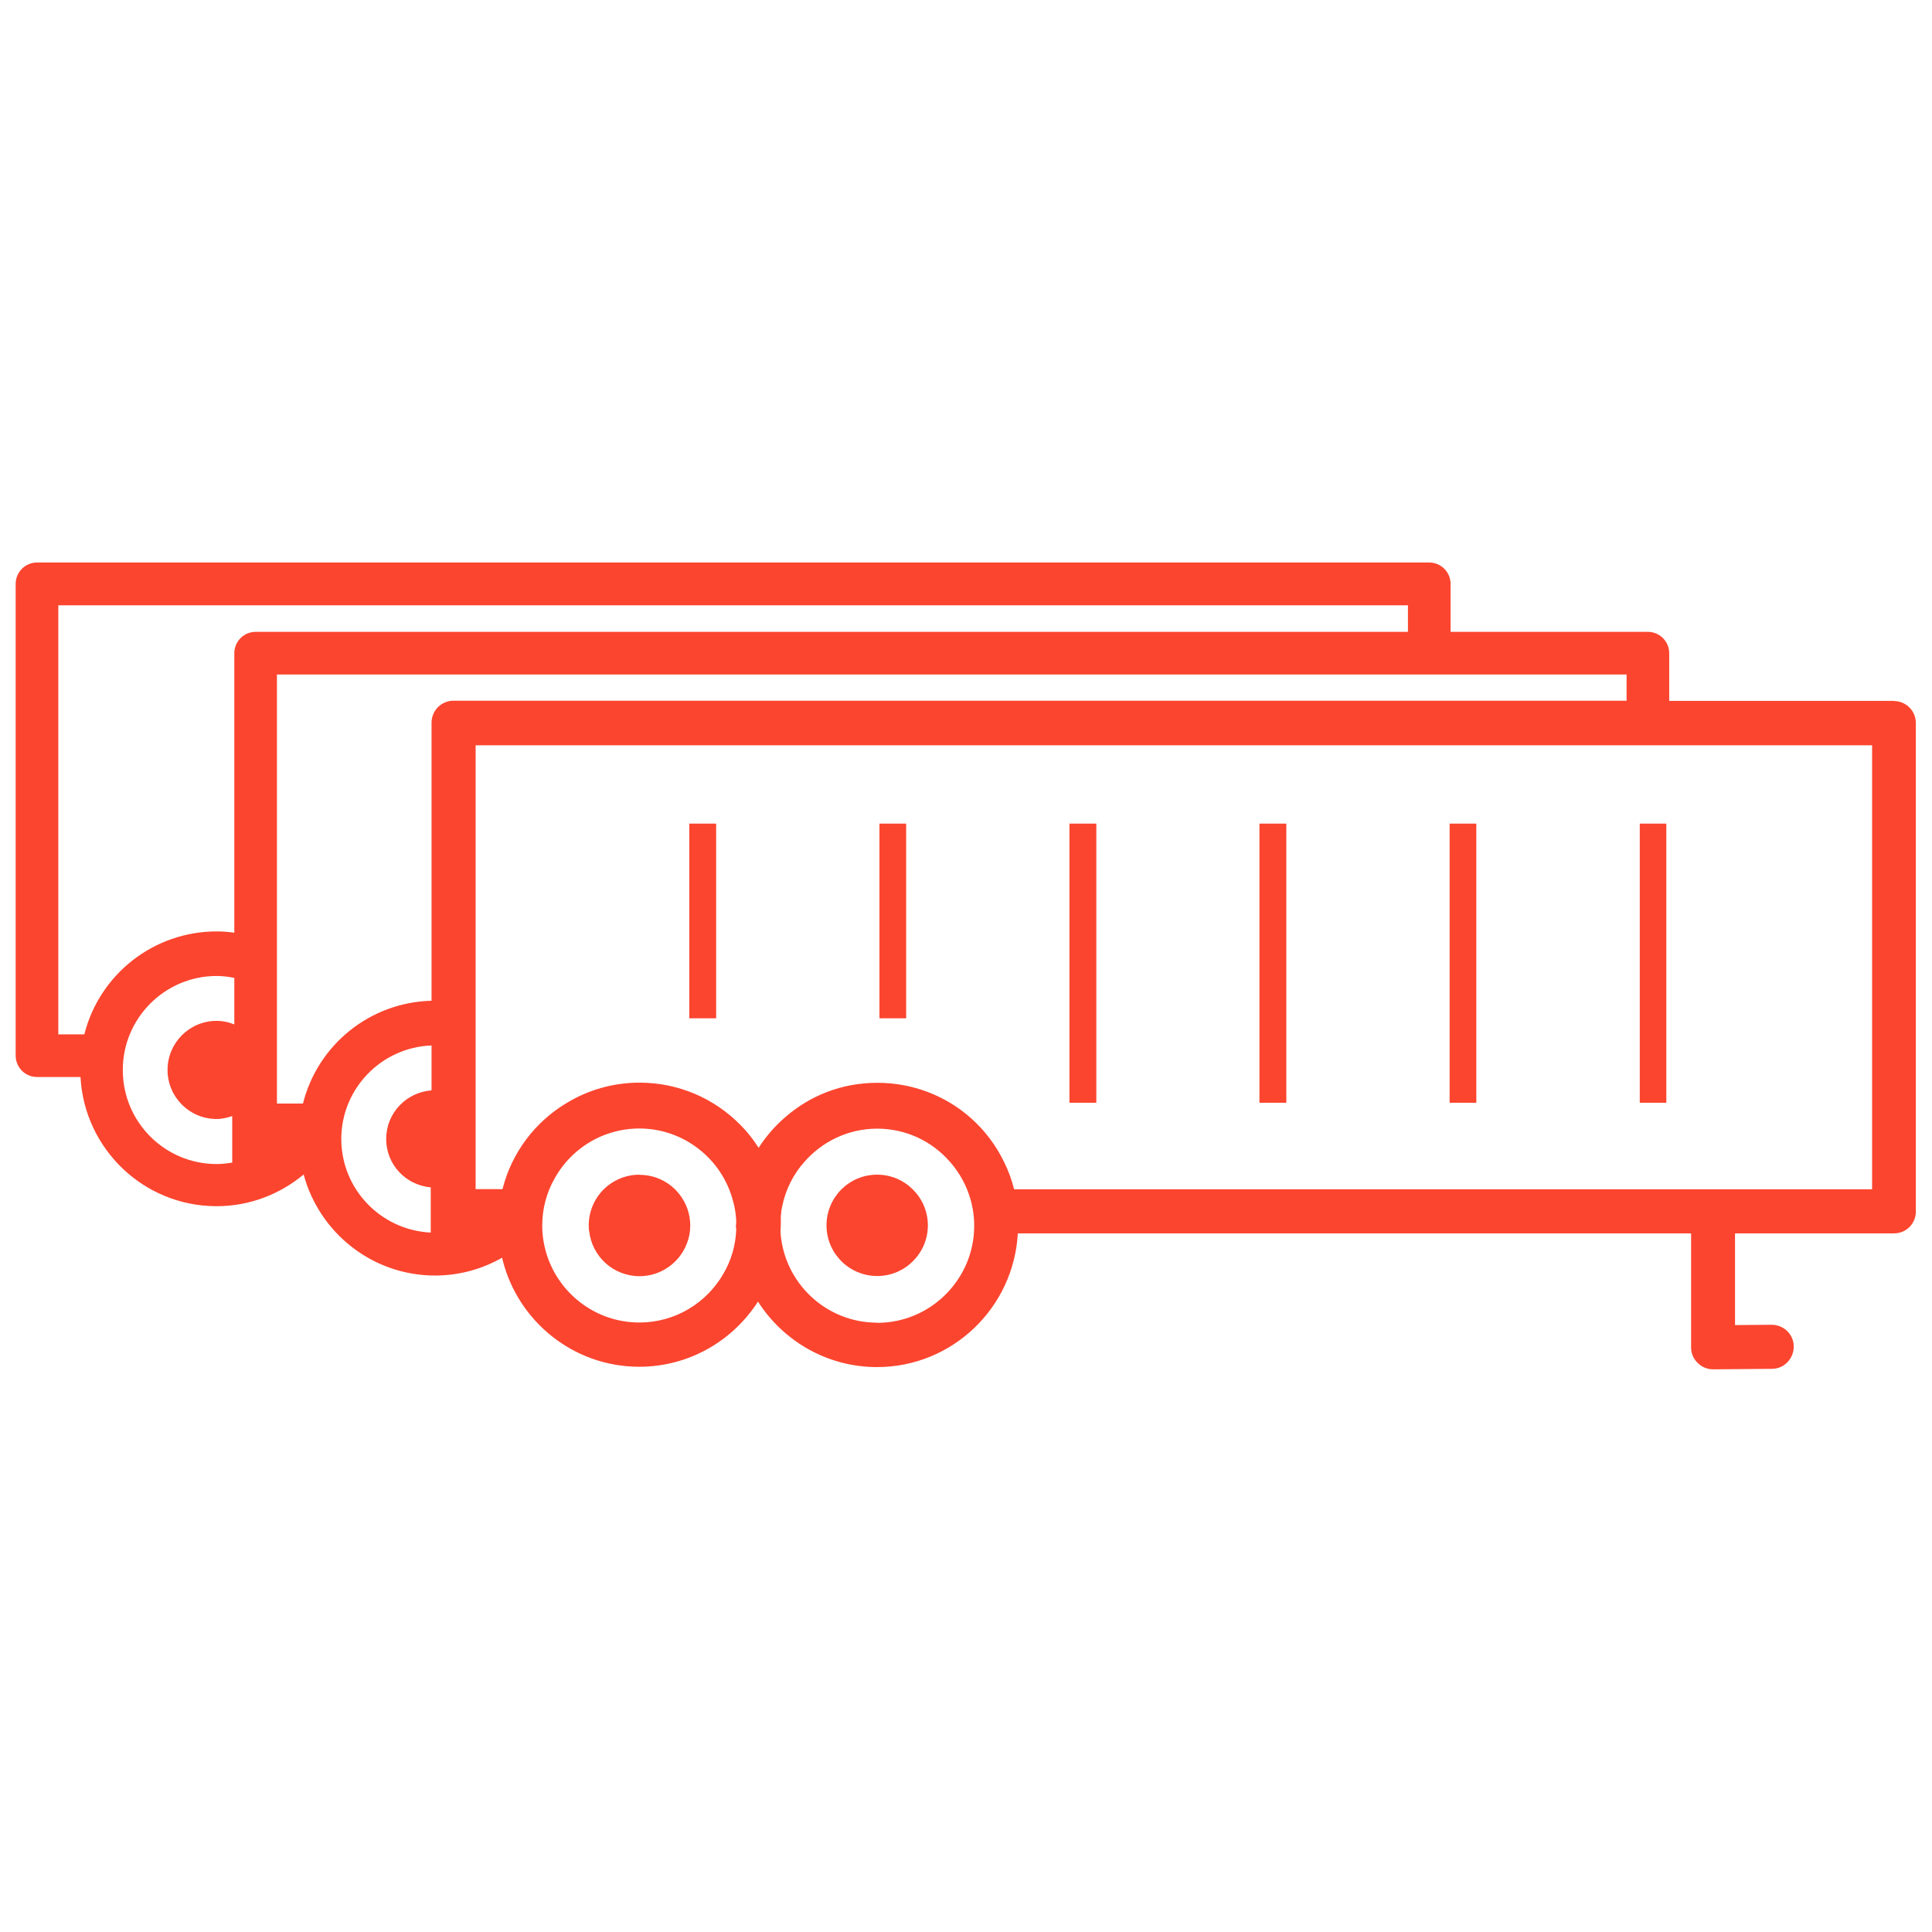
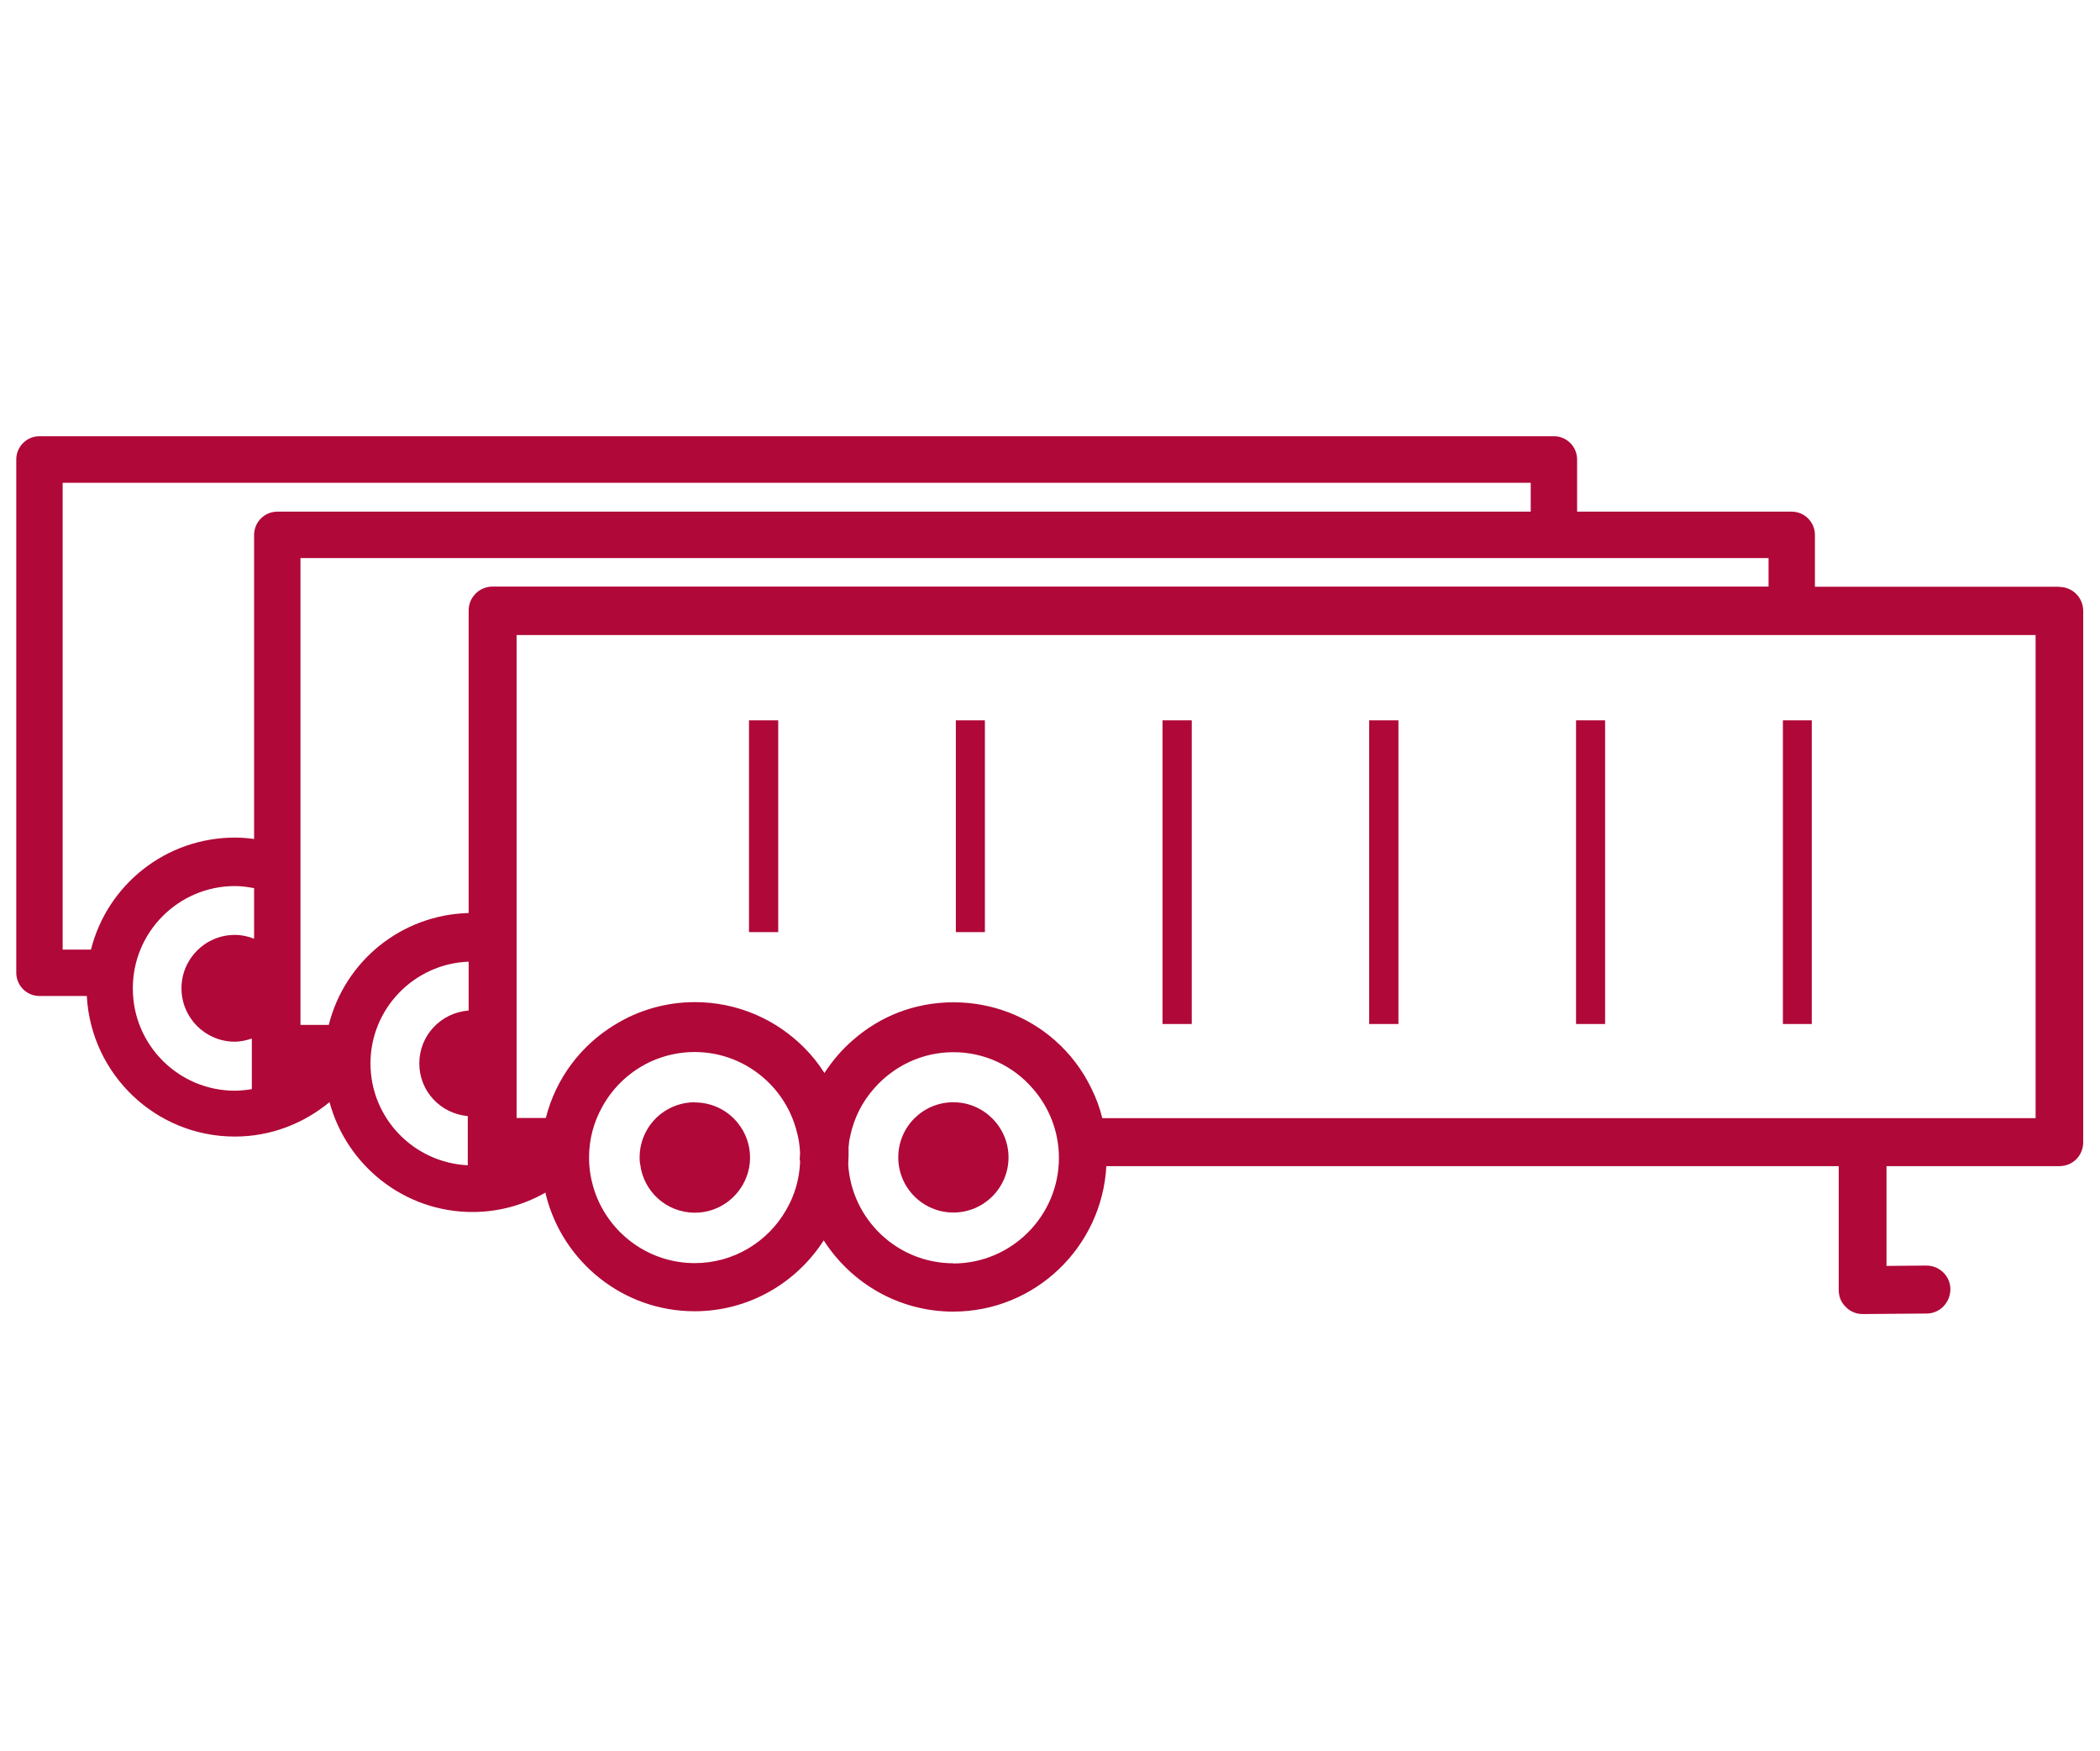
- <svg xmlns="http://www.w3.org/2000/svg" width="2000" zoomAndPan="magnify" viewBox="0 0 1500 1500" height="2000" preserveAspectRatio="xMidYMid meet" version="1.0">
-   <path fill="#fb452f" d="M 1470.602 544.148 L 1295.977 544.148 L 1295.977 507.176 C 1295.977 498.059 1288.609 490.562 1279.363 490.562 L 1126.227 490.562 L 1126.227 453.34 C 1126.227 444.223 1118.855 436.727 1109.613 436.727 L 28.777 436.727 C 19.656 436.727 12.164 444.098 12.164 453.34 L 12.164 819.574 C 12.164 828.691 19.531 836.188 28.777 836.188 L 62.5 836.188 C 65.5 892.02 111.59 936.488 168.176 936.488 C 193.906 936.488 217.387 927.121 235.75 911.883 C 247.867 956.973 288.961 990.324 337.801 990.324 C 356.785 990.324 374.523 985.203 389.887 976.461 C 390.012 977.207 390.137 978.082 390.387 978.832 C 402.504 1026.047 445.348 1061.148 496.309 1061.148 C 535.031 1061.148 569.008 1040.914 588.492 1010.559 C 607.98 1041.039 642.078 1061.398 680.926 1061.398 C 739.383 1061.398 787.098 1015.305 790.223 957.598 L 1135.094 957.598 C 1135.094 957.598 1312.965 957.598 1312.965 957.598 L 1312.965 1046.035 C 1312.965 1050.656 1314.715 1055.027 1318.086 1058.148 C 1321.207 1061.398 1325.582 1063.145 1330.078 1063.145 L 1375.668 1062.773 C 1385.164 1062.773 1392.656 1054.902 1392.656 1045.41 C 1392.656 1036.043 1384.914 1028.547 1375.543 1028.547 L 1375.293 1028.547 L 1347.066 1028.797 L 1347.066 957.598 L 1470.352 957.598 C 1474.848 957.598 1479.219 955.973 1482.465 952.727 C 1485.715 949.48 1487.461 945.105 1487.461 940.609 L 1487.461 561.387 C 1487.461 551.895 1479.844 544.273 1470.352 544.273 Z M 65.5 803.086 L 45.262 803.086 L 45.262 469.953 L 1093.125 469.953 L 1093.125 490.562 L 198.527 490.562 C 189.41 490.562 181.914 497.934 181.914 507.176 L 181.914 724.145 C 177.418 723.52 172.922 723.145 168.301 723.145 C 119.086 723.145 77.242 756.621 65.5 802.961 Z M 95.352 830.566 C 95.352 790.469 128.078 757.742 168.176 757.742 C 172.922 757.742 177.418 758.367 181.914 759.242 L 181.914 795.34 C 177.668 793.594 173.047 792.594 168.176 792.594 C 147.062 792.594 130.078 809.707 130.078 830.691 C 130.078 851.676 147.062 868.789 168.176 868.789 C 172.422 868.789 176.418 867.789 180.289 866.539 L 180.289 902.637 C 176.293 903.262 172.297 903.762 168.176 903.762 C 127.953 903.762 95.352 871.035 95.352 830.941 Z M 235.25 856.797 L 215.016 856.797 L 215.016 523.664 L 1262.875 523.664 L 1262.875 544.023 L 352.164 544.023 C 342.672 544.023 335.051 551.645 335.051 561.137 L 335.051 776.98 C 287.086 778.23 246.742 811.203 235.25 856.672 Z M 264.977 884.277 C 264.977 845.18 296.207 813.078 335.051 811.703 L 335.051 846.555 C 315.316 848.055 299.828 864.293 299.828 884.277 C 299.828 904.262 315.066 920.125 334.43 921.875 L 334.43 956.973 C 295.832 955.102 264.977 923.371 264.977 884.277 Z M 571.629 954.602 C 571.129 967.09 567.633 978.707 561.637 988.949 C 548.648 1011.559 524.289 1026.797 496.434 1026.797 C 461.961 1026.797 432.855 1003.566 423.863 971.961 C 421.988 965.344 420.988 958.598 420.988 951.477 C 420.988 938.363 424.363 926.121 430.359 915.379 C 438.352 900.766 450.969 889.148 466.332 882.402 C 475.574 878.406 485.691 876.156 496.309 876.156 C 513.672 876.156 529.535 882.027 542.277 891.895 C 555.266 901.887 564.887 916.129 569.133 932.492 C 570.629 937.613 571.379 942.984 571.629 948.48 C 571.629 949.48 571.379 950.477 571.379 951.602 C 571.379 952.602 571.379 953.477 571.629 954.477 Z M 681.051 1026.922 C 641.078 1026.922 608.477 995.695 605.98 956.473 C 605.98 954.352 606.23 952.227 606.23 949.98 C 606.23 948.105 606.23 946.355 606.23 944.484 C 606.23 943.734 606.23 942.984 606.48 942.109 C 606.48 940.109 606.98 938.238 607.355 936.363 C 609.977 923.496 615.973 911.633 624.465 902.137 C 638.207 886.398 658.441 876.281 681.051 876.281 C 703.66 876.281 723.895 886.273 737.633 902.137 C 749.25 915.379 756.371 932.742 756.371 951.727 C 756.371 993.195 722.52 1027.047 681.051 1027.047 Z M 1453.488 923.371 L 1169.445 923.371 C 1169.445 923.371 1135.219 923.371 1135.219 923.371 L 787.348 923.371 C 785.473 915.879 782.852 908.758 779.602 902.262 C 773.234 889.023 764.363 877.406 753.621 867.914 C 734.387 850.926 708.906 840.684 681.176 840.684 C 653.445 840.684 628.715 850.676 609.477 867.539 C 601.609 874.285 594.738 882.277 588.992 891.148 C 584.871 884.652 580.25 878.781 574.879 873.41 C 554.891 853.051 527.039 840.559 496.559 840.559 C 475.699 840.559 455.965 846.43 439.227 856.797 C 415.367 871.285 397.258 894.895 390.137 923.25 L 369.277 923.25 L 369.277 578.625 L 1453.488 578.625 L 1453.488 923.621 Z M 1453.488 923.371 " fill-opacity="1" fill-rule="nonzero" />
-   <path fill="#fb452f" d="M 496.434 912.008 C 487.316 912.008 478.949 915.129 472.328 920.25 C 463.086 927.371 457.09 938.738 457.09 951.352 C 457.09 952.852 457.09 954.477 457.465 955.973 C 459.711 975.586 476.199 990.824 496.559 990.824 C 513.297 990.824 527.66 980.207 533.281 965.469 C 535.031 961.094 535.906 956.473 535.906 951.477 C 535.906 942.234 532.66 933.742 527.414 927.121 C 520.168 917.879 508.926 912.133 496.434 912.133 Z M 496.434 912.008 " fill-opacity="1" fill-rule="nonzero" />
-   <path fill="#fb452f" d="M 681.051 912.008 C 659.191 912.008 641.703 929.617 641.703 951.352 C 641.703 973.086 659.316 990.699 681.051 990.699 C 702.785 990.699 720.398 972.961 720.398 951.352 C 720.398 929.742 702.66 912.008 681.051 912.008 Z M 681.051 912.008 " fill-opacity="1" fill-rule="nonzero" />
-   <path fill="#fb452f" d="M 545.648 790.594 L 556.016 790.594 L 556.016 639.453 L 535.156 639.453 L 535.156 790.594 Z M 545.648 790.594 " fill-opacity="1" fill-rule="nonzero" />
-   <path fill="#fb452f" d="M 693.168 790.594 L 703.535 790.594 L 703.535 639.453 L 682.801 639.453 L 682.801 790.594 Z M 693.168 790.594 " fill-opacity="1" fill-rule="nonzero" />
-   <path fill="#fb452f" d="M 840.809 856.172 L 851.176 856.172 L 851.176 639.453 L 830.316 639.453 L 830.316 856.172 Z M 840.809 856.172 " fill-opacity="1" fill-rule="nonzero" />
-   <path fill="#fb452f" d="M 988.328 856.172 L 998.695 856.172 L 998.695 639.453 L 977.832 639.453 L 977.832 856.172 Z M 988.328 856.172 " fill-opacity="1" fill-rule="nonzero" />
-   <path fill="#fb452f" d="M 1283.484 856.172 L 1293.73 856.172 L 1293.73 639.453 L 1273.117 639.453 L 1273.117 856.172 Z M 1283.484 856.172 " fill-opacity="1" fill-rule="nonzero" />
-   <path fill="#fb452f" d="M 1135.844 856.172 L 1146.211 856.172 L 1146.211 639.453 L 1125.477 639.453 L 1125.477 856.172 Z M 1135.844 856.172 " fill-opacity="1" fill-rule="nonzero" />
+ <svg xmlns="http://www.w3.org/2000/svg" id="Layer_1" viewBox="0 0 120 100">
+   <defs>
+     <style>.cls-1{fill:#b00838;stroke-width:0px;}</style>
+   </defs>
+   <path class="cls-1" d="M117.69,33.52h-13.98v-2.96c0-.73-.59-1.33-1.33-1.33h-12.26v-2.98c0-.73-.59-1.33-1.33-1.33H2.26c-.73,0-1.33.59-1.33,1.33v29.32c0,.73.59,1.33,1.33,1.33h2.7c.24,4.47,3.93,8.03,8.46,8.03,2.06,0,3.94-.75,5.41-1.97.97,3.61,4.26,6.28,8.17,6.28,1.52,0,2.94-.41,4.17-1.11.01.06.02.13.04.19.97,3.78,4.4,6.59,8.48,6.59,3.1,0,5.82-1.62,7.38-4.05,1.56,2.44,4.29,4.07,7.4,4.07,4.68,0,8.5-3.69,8.75-8.31h27.61s14.24,0,14.24,0v7.08c0,.37.14.72.41.97.25.26.6.4.96.4h0l3.65-.03c.76,0,1.36-.63,1.36-1.39,0-.75-.62-1.35-1.37-1.35h-.02l-2.26.02v-5.7h9.87c.36,0,.71-.13.97-.39.26-.26.4-.61.4-.97v-30.36c0-.76-.61-1.37-1.37-1.37ZM5.2,54.25h-1.62v-26.67h83.89v1.65H15.85c-.73,0-1.33.59-1.33,1.33v17.37c-.36-.05-.72-.08-1.09-.08-3.94,0-7.29,2.68-8.23,6.39ZM7.59,56.45c0-3.21,2.62-5.83,5.83-5.83.38,0,.74.05,1.1.12v2.89c-.34-.14-.71-.22-1.1-.22-1.69,0-3.05,1.37-3.05,3.05s1.36,3.05,3.05,3.05c.34,0,.66-.08.97-.18v2.89c-.32.05-.64.09-.97.09-3.22,0-5.83-2.62-5.83-5.83ZM18.79,58.55h-1.62v-26.67h83.89v1.63H28.15c-.76,0-1.37.61-1.37,1.37v17.28c-3.84.1-7.07,2.74-7.99,6.38ZM21.17,60.75c0-3.13,2.5-5.7,5.61-5.81v2.79c-1.58.12-2.82,1.42-2.82,3.02s1.22,2.87,2.77,3.01v2.81c-3.09-.15-5.56-2.69-5.56-5.82ZM45.72,66.38c-.04,1-.32,1.93-.8,2.75h0c-1.04,1.81-2.99,3.03-5.22,3.03-2.76,0-5.09-1.86-5.81-4.39-.15-.53-.23-1.07-.23-1.64,0-1.05.27-2.03.75-2.89h0c.64-1.17,1.65-2.1,2.88-2.64h0c.74-.32,1.55-.5,2.4-.5,1.39,0,2.66.47,3.68,1.26h0c1.04.8,1.81,1.94,2.15,3.25.12.41.18.84.2,1.28,0,.08-.02.16-.02.25,0,.08,0,.15.02.23ZM54.48,72.17c-3.2,0-5.81-2.5-6.01-5.64,0-.17.02-.34.02-.52,0-.15,0-.29,0-.44,0-.06,0-.12.02-.19,0,0,0,0,0,0,0-.16.04-.31.07-.46.21-1.03.69-1.98,1.37-2.74,1.1-1.26,2.72-2.07,4.53-2.07s3.43.8,4.53,2.07c.93,1.06,1.5,2.45,1.5,3.97,0,3.32-2.71,6.03-6.03,6.03ZM116.32,63.88h-22.74s-2.74,0-2.74,0h-27.85c-.15-.6-.36-1.17-.62-1.69-.51-1.06-1.22-1.99-2.08-2.75-1.54-1.36-3.58-2.18-5.8-2.18s-4.2.8-5.74,2.15c-.63.54-1.18,1.18-1.64,1.89-.33-.52-.7-.99-1.13-1.42-1.6-1.63-3.83-2.63-6.27-2.63-1.67,0-3.25.47-4.59,1.3-1.91,1.16-3.36,3.05-3.93,5.32h-1.67v-27.59h86.8v27.62Z" />
+   <path class="cls-1" d="M39.7,62.97c-.73,0-1.4.25-1.93.66-.74.57-1.22,1.48-1.22,2.49,0,.12,0,.25.03.37.18,1.57,1.5,2.79,3.13,2.79,1.34,0,2.49-.85,2.94-2.03.14-.35.21-.72.21-1.12,0-.74-.26-1.42-.68-1.95-.58-.74-1.48-1.2-2.48-1.2Z" />
+   <path class="cls-1" d="M54.48,62.97c-1.75,0-3.15,1.41-3.15,3.15s1.41,3.15,3.15,3.15,3.15-1.42,3.15-3.15-1.42-3.15-3.15-3.15Z" />
+   <polygon class="cls-1" points="43.64 53.25 44.47 53.25 44.47 41.15 43.64 41.15 43.63 41.15 42.8 41.15 42.8 53.25 43.63 53.25 43.64 53.25" />
+   <polygon class="cls-1" points="55.45 53.25 56.28 53.25 56.28 41.15 55.45 41.15 55.45 41.15 54.62 41.15 54.62 53.25 55.45 53.25 55.45 53.25" />
+   <polygon class="cls-1" points="67.27 58.5 68.1 58.5 68.1 41.15 67.27 41.15 67.26 41.15 66.43 41.15 66.43 58.5 67.26 58.5 67.27 58.5" />
+   <polygon class="cls-1" points="79.08 58.5 79.91 58.5 79.91 41.15 79.08 41.15 79.07 41.15 78.24 41.15 78.24 58.5 79.07 58.5 79.08 58.5" />
+   <polygon class="cls-1" points="102.71 58.5 103.53 58.5 103.53 41.15 102.71 41.15 102.7 41.15 101.88 41.15 101.88 58.5 102.7 58.5 102.71 58.5" />
+   <polygon class="cls-1" points="90.89 58.5 91.72 58.5 91.72 41.15 90.89 41.15 90.88 41.15 90.06 41.15 90.06 58.5 90.88 58.5 90.89 58.5" />
</svg>
